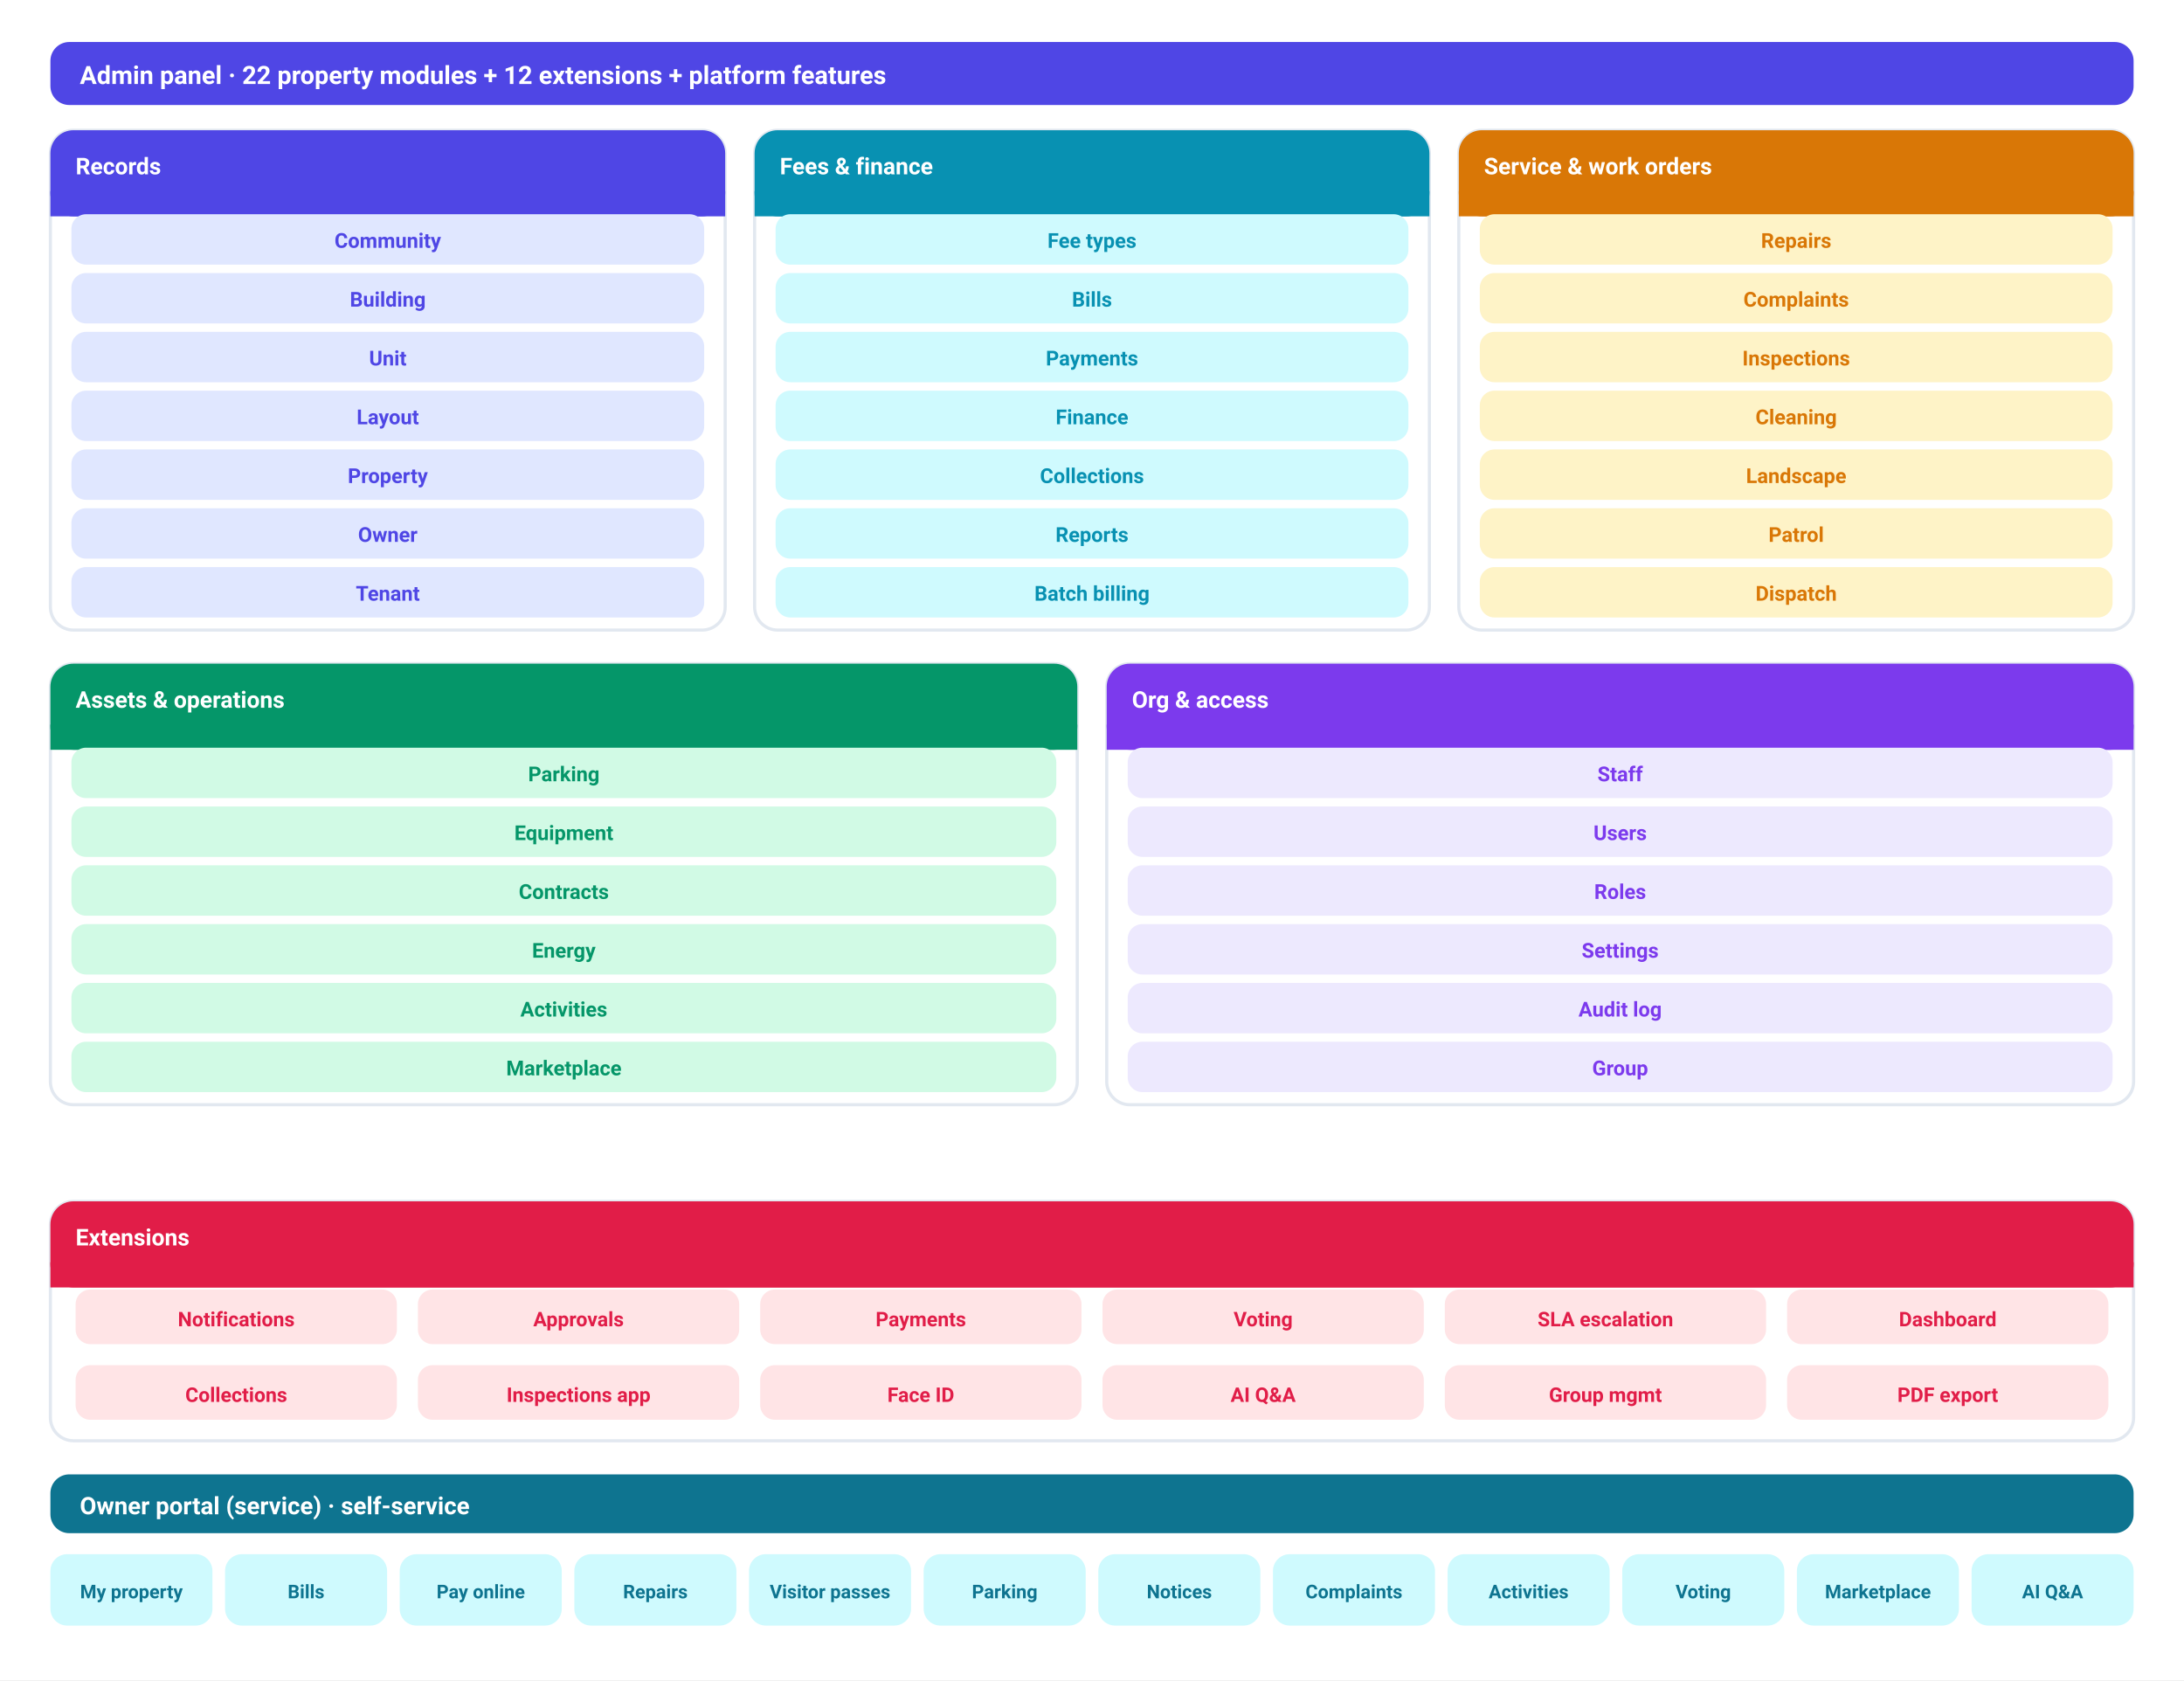
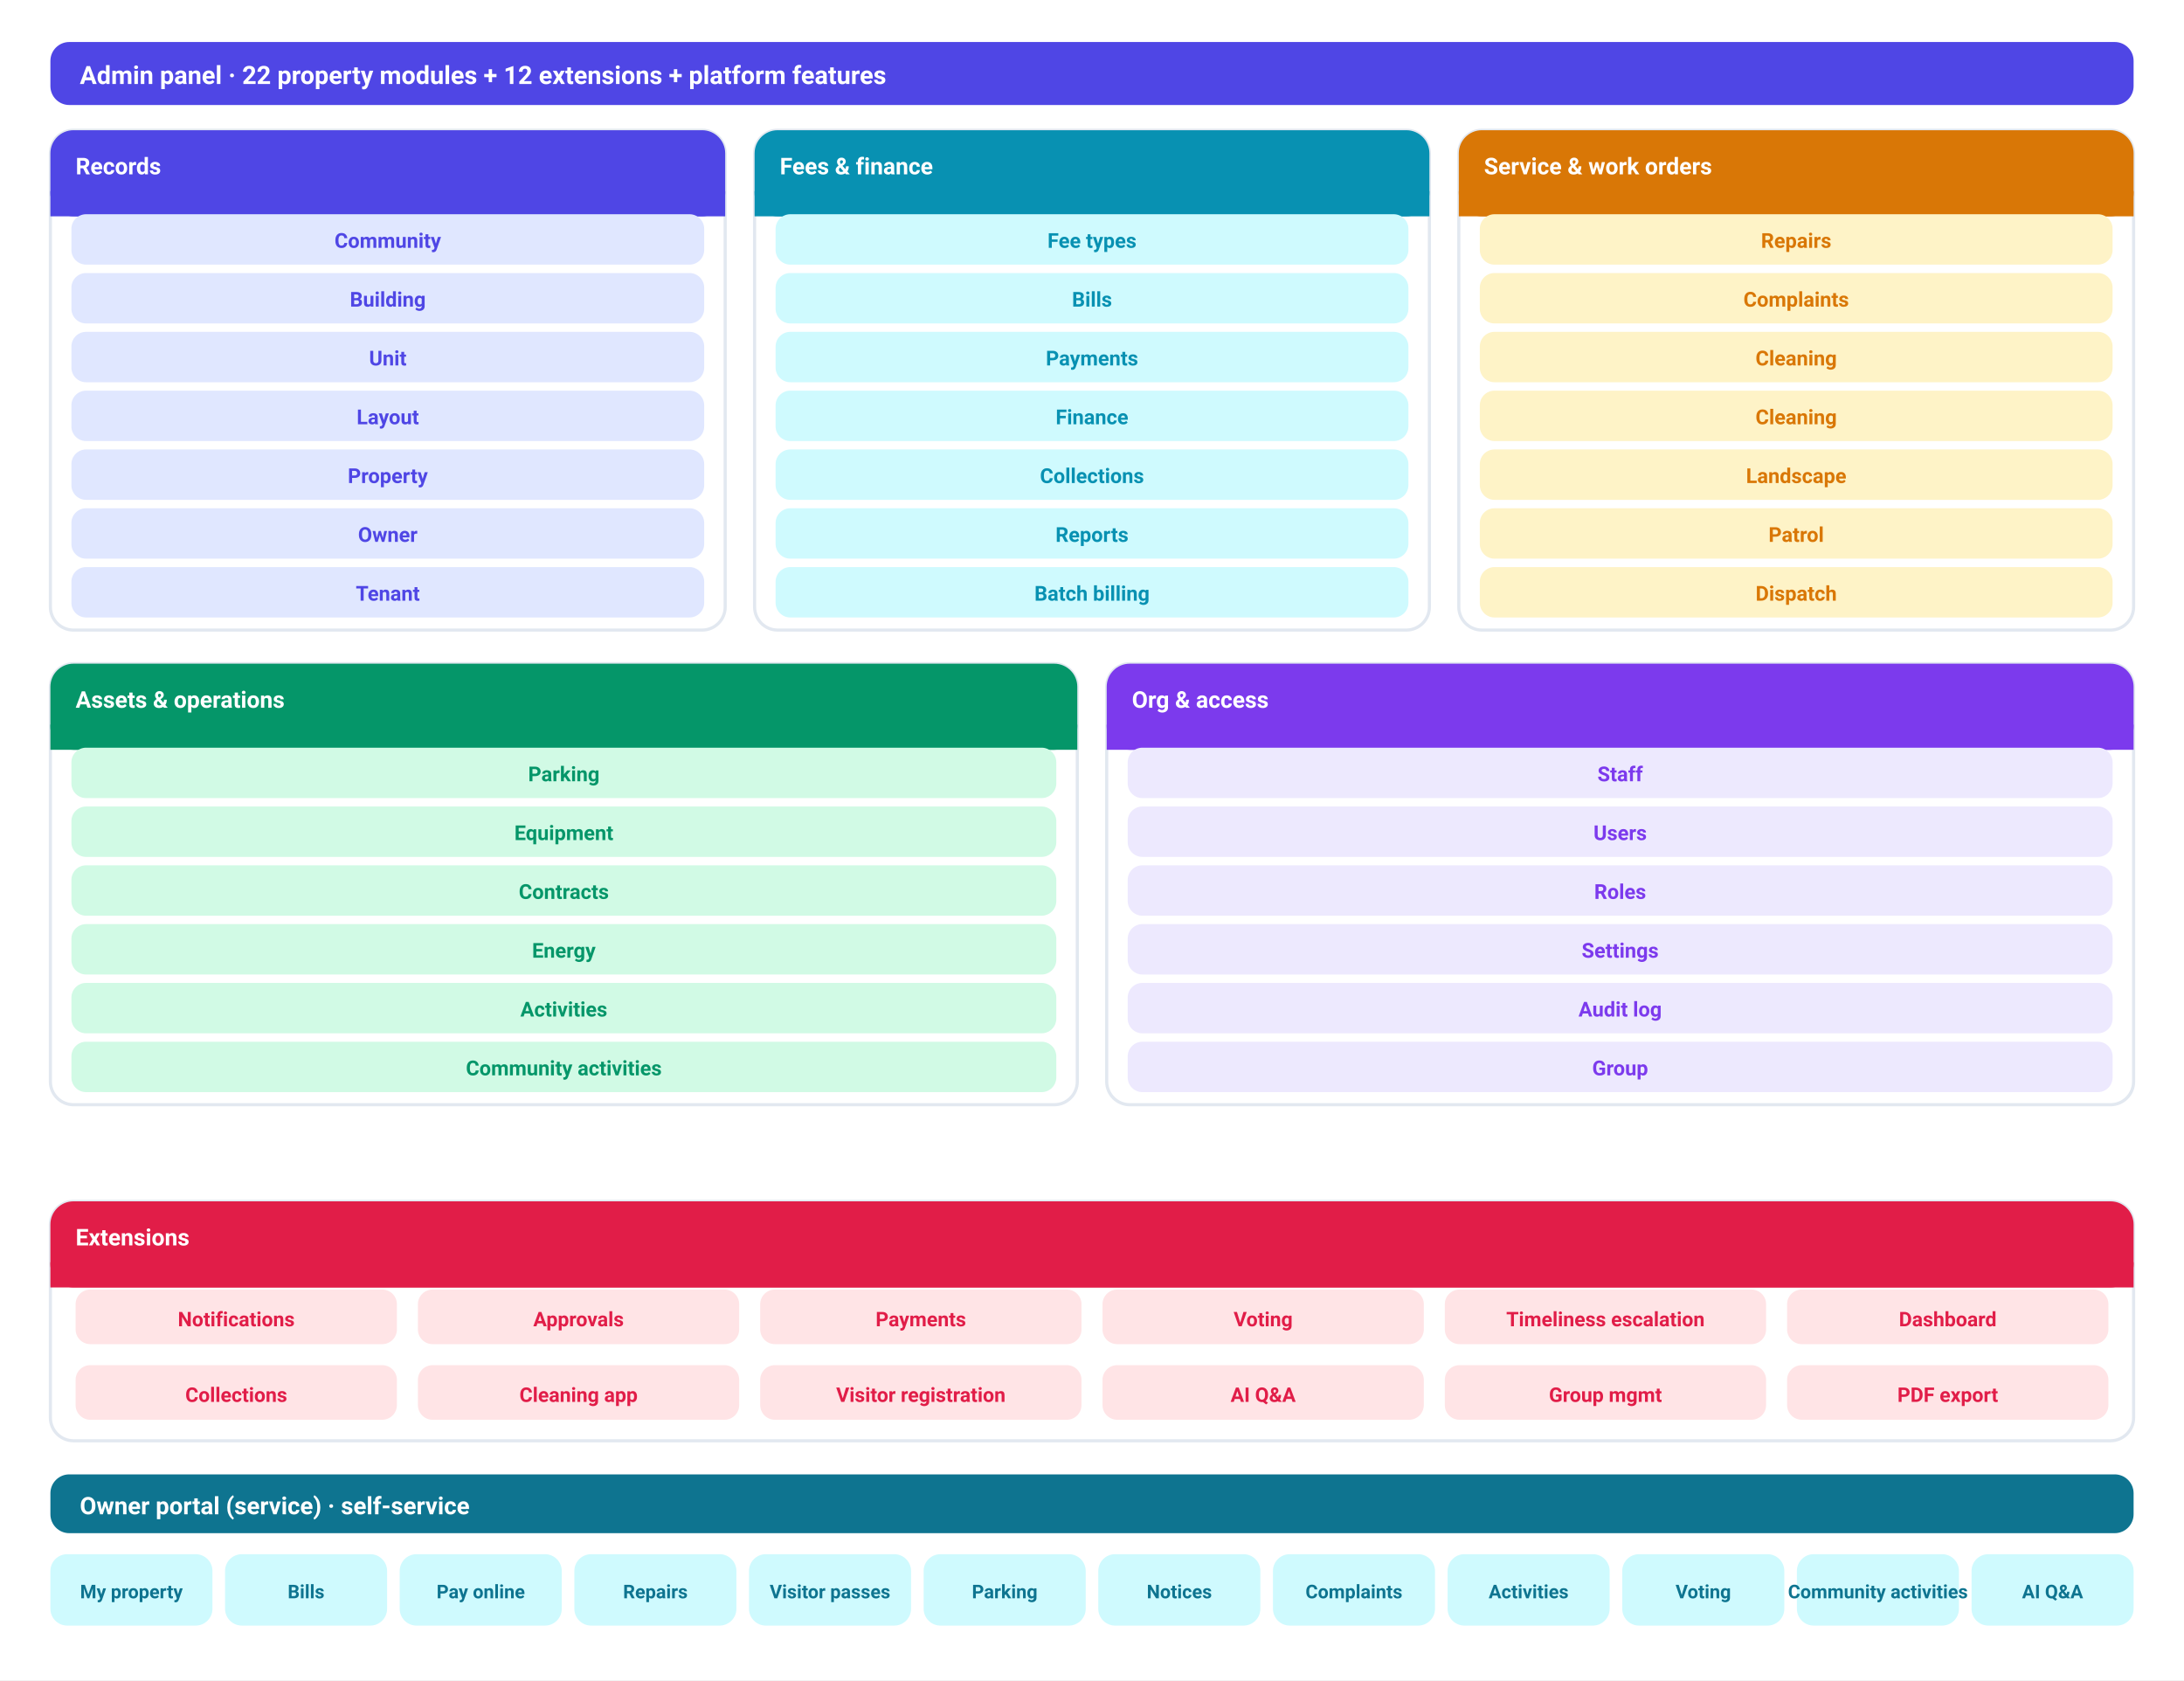
<svg xmlns="http://www.w3.org/2000/svg" viewBox="0 0 1040 800" width="1040" height="800" role="img">
  <defs>
    <marker id="arrow" viewBox="0 0 10 10" refX="9" refY="5" markerWidth="6" markerHeight="6" orient="auto-start-reverse">
      <path d="M0 0L10 5L0 10z" fill="#C7D2FE" />
    </marker>
    <marker id="arroww" viewBox="0 0 10 10" refX="9" refY="5" markerWidth="5.5" markerHeight="5.5" orient="auto-start-reverse">
      <path d="M0 0L10 5L0 10z" fill="#FFFFFF" />
    </marker>
  </defs>
  <rect width="1040" height="800" fill="#FFFFFF" />
  <rect x="24" y="20" width="992" height="30" rx="9" fill="#4F46E5" />
  <text x="38" y="40" font-family="system-ui,-apple-system,'Segoe UI',Roboto,'Helvetica Neue',Arial,'Noto Sans',sans-serif" font-size="12" fill="#FFFFFF" text-anchor="start" font-weight="700">Admin panel · 22 property modules + 12 extensions + platform features</text>
  <rect x="24" y="62" width="321.333" height="238" rx="11" fill="#FFFFFF" stroke="#E2E8F0" stroke-width="1.5" />
  <rect x="24" y="62" width="321.333" height="41" rx="11" fill="#4F46E5" />
  <rect x="24" y="91" width="321.333" height="12" rx="0" fill="#4F46E5" />
  <text x="36" y="83" font-family="system-ui,-apple-system,'Segoe UI',Roboto,'Helvetica Neue',Arial,'Noto Sans',sans-serif" font-size="11" fill="#FFFFFF" text-anchor="start" font-weight="700">Records</text>
  <rect x="34" y="102" width="301.333" height="24" rx="7" fill="#E0E7FF" />
  <text x="184.667" y="118" font-family="system-ui,-apple-system,'Segoe UI',Roboto,'Helvetica Neue',Arial,'Noto Sans',sans-serif" font-size="9.8" fill="#4F46E5" text-anchor="middle" font-weight="600">Community</text>
  <rect x="34" y="130" width="301.333" height="24" rx="7" fill="#E0E7FF" />
  <text x="184.667" y="146" font-family="system-ui,-apple-system,'Segoe UI',Roboto,'Helvetica Neue',Arial,'Noto Sans',sans-serif" font-size="9.8" fill="#4F46E5" text-anchor="middle" font-weight="600">Building</text>
  <rect x="34" y="158" width="301.333" height="24" rx="7" fill="#E0E7FF" />
  <text x="184.667" y="174" font-family="system-ui,-apple-system,'Segoe UI',Roboto,'Helvetica Neue',Arial,'Noto Sans',sans-serif" font-size="9.8" fill="#4F46E5" text-anchor="middle" font-weight="600">Unit</text>
  <rect x="34" y="186" width="301.333" height="24" rx="7" fill="#E0E7FF" />
  <text x="184.667" y="202" font-family="system-ui,-apple-system,'Segoe UI',Roboto,'Helvetica Neue',Arial,'Noto Sans',sans-serif" font-size="9.8" fill="#4F46E5" text-anchor="middle" font-weight="600">Layout</text>
  <rect x="34" y="214" width="301.333" height="24" rx="7" fill="#E0E7FF" />
  <text x="184.667" y="230" font-family="system-ui,-apple-system,'Segoe UI',Roboto,'Helvetica Neue',Arial,'Noto Sans',sans-serif" font-size="9.8" fill="#4F46E5" text-anchor="middle" font-weight="600">Property</text>
  <rect x="34" y="242" width="301.333" height="24" rx="7" fill="#E0E7FF" />
  <text x="184.667" y="258" font-family="system-ui,-apple-system,'Segoe UI',Roboto,'Helvetica Neue',Arial,'Noto Sans',sans-serif" font-size="9.8" fill="#4F46E5" text-anchor="middle" font-weight="600">Owner</text>
  <rect x="34" y="270" width="301.333" height="24" rx="7" fill="#E0E7FF" />
  <text x="184.667" y="286" font-family="system-ui,-apple-system,'Segoe UI',Roboto,'Helvetica Neue',Arial,'Noto Sans',sans-serif" font-size="9.8" fill="#4F46E5" text-anchor="middle" font-weight="600">Tenant</text>
  <rect x="359.333" y="62" width="321.333" height="238" rx="11" fill="#FFFFFF" stroke="#E2E8F0" stroke-width="1.5" />
  <rect x="359.333" y="62" width="321.333" height="41" rx="11" fill="#0891B2" />
  <rect x="359.333" y="91" width="321.333" height="12" rx="0" fill="#0891B2" />
  <text x="371.333" y="83" font-family="system-ui,-apple-system,'Segoe UI',Roboto,'Helvetica Neue',Arial,'Noto Sans',sans-serif" font-size="11" fill="#FFFFFF" text-anchor="start" font-weight="700">Fees &amp; finance</text>
  <rect x="369.333" y="102" width="301.333" height="24" rx="7" fill="#CFFAFE" />
  <text x="520.0" y="118" font-family="system-ui,-apple-system,'Segoe UI',Roboto,'Helvetica Neue',Arial,'Noto Sans',sans-serif" font-size="9.8" fill="#0891B2" text-anchor="middle" font-weight="600">Fee types</text>
  <rect x="369.333" y="130" width="301.333" height="24" rx="7" fill="#CFFAFE" />
  <text x="520.0" y="146" font-family="system-ui,-apple-system,'Segoe UI',Roboto,'Helvetica Neue',Arial,'Noto Sans',sans-serif" font-size="9.8" fill="#0891B2" text-anchor="middle" font-weight="600">Bills</text>
  <rect x="369.333" y="158" width="301.333" height="24" rx="7" fill="#CFFAFE" />
  <text x="520.0" y="174" font-family="system-ui,-apple-system,'Segoe UI',Roboto,'Helvetica Neue',Arial,'Noto Sans',sans-serif" font-size="9.8" fill="#0891B2" text-anchor="middle" font-weight="600">Payments</text>
  <rect x="369.333" y="186" width="301.333" height="24" rx="7" fill="#CFFAFE" />
  <text x="520.0" y="202" font-family="system-ui,-apple-system,'Segoe UI',Roboto,'Helvetica Neue',Arial,'Noto Sans',sans-serif" font-size="9.8" fill="#0891B2" text-anchor="middle" font-weight="600">Finance</text>
  <rect x="369.333" y="214" width="301.333" height="24" rx="7" fill="#CFFAFE" />
  <text x="520.0" y="230" font-family="system-ui,-apple-system,'Segoe UI',Roboto,'Helvetica Neue',Arial,'Noto Sans',sans-serif" font-size="9.8" fill="#0891B2" text-anchor="middle" font-weight="600">Collections</text>
  <rect x="369.333" y="242" width="301.333" height="24" rx="7" fill="#CFFAFE" />
  <text x="520.0" y="258" font-family="system-ui,-apple-system,'Segoe UI',Roboto,'Helvetica Neue',Arial,'Noto Sans',sans-serif" font-size="9.8" fill="#0891B2" text-anchor="middle" font-weight="600">Reports</text>
  <rect x="369.333" y="270" width="301.333" height="24" rx="7" fill="#CFFAFE" />
  <text x="520.0" y="286" font-family="system-ui,-apple-system,'Segoe UI',Roboto,'Helvetica Neue',Arial,'Noto Sans',sans-serif" font-size="9.8" fill="#0891B2" text-anchor="middle" font-weight="600">Batch billing</text>
  <rect x="694.667" y="62" width="321.333" height="238" rx="11" fill="#FFFFFF" stroke="#E2E8F0" stroke-width="1.5" />
  <rect x="694.667" y="62" width="321.333" height="41" rx="11" fill="#D97706" />
  <rect x="694.667" y="91" width="321.333" height="12" rx="0" fill="#D97706" />
  <text x="706.667" y="83" font-family="system-ui,-apple-system,'Segoe UI',Roboto,'Helvetica Neue',Arial,'Noto Sans',sans-serif" font-size="11" fill="#FFFFFF" text-anchor="start" font-weight="700">Service &amp; work orders</text>
  <rect x="704.667" y="102" width="301.333" height="24" rx="7" fill="#FEF3C7" />
  <text x="855.333" y="118" font-family="system-ui,-apple-system,'Segoe UI',Roboto,'Helvetica Neue',Arial,'Noto Sans',sans-serif" font-size="9.8" fill="#D97706" text-anchor="middle" font-weight="600">Repairs</text>
  <rect x="704.667" y="130" width="301.333" height="24" rx="7" fill="#FEF3C7" />
  <text x="855.333" y="146" font-family="system-ui,-apple-system,'Segoe UI',Roboto,'Helvetica Neue',Arial,'Noto Sans',sans-serif" font-size="9.8" fill="#D97706" text-anchor="middle" font-weight="600">Complaints</text>
  <rect x="704.667" y="158" width="301.333" height="24" rx="7" fill="#FEF3C7" />
-   <text x="855.333" y="174" font-family="system-ui,-apple-system,'Segoe UI',Roboto,'Helvetica Neue',Arial,'Noto Sans',sans-serif" font-size="9.8" fill="#D97706" text-anchor="middle" font-weight="600">Inspections</text>
+   <text x="855.333" y="174" font-family="system-ui,-apple-system,'Segoe UI',Roboto,'Helvetica Neue',Arial,'Noto Sans',sans-serif" font-size="9.8" fill="#D97706" text-anchor="middle" font-weight="600">Cleaning</text>
  <rect x="704.667" y="186" width="301.333" height="24" rx="7" fill="#FEF3C7" />
  <text x="855.333" y="202" font-family="system-ui,-apple-system,'Segoe UI',Roboto,'Helvetica Neue',Arial,'Noto Sans',sans-serif" font-size="9.8" fill="#D97706" text-anchor="middle" font-weight="600">Cleaning</text>
  <rect x="704.667" y="214" width="301.333" height="24" rx="7" fill="#FEF3C7" />
  <text x="855.333" y="230" font-family="system-ui,-apple-system,'Segoe UI',Roboto,'Helvetica Neue',Arial,'Noto Sans',sans-serif" font-size="9.8" fill="#D97706" text-anchor="middle" font-weight="600">Landscape</text>
  <rect x="704.667" y="242" width="301.333" height="24" rx="7" fill="#FEF3C7" />
  <text x="855.333" y="258" font-family="system-ui,-apple-system,'Segoe UI',Roboto,'Helvetica Neue',Arial,'Noto Sans',sans-serif" font-size="9.8" fill="#D97706" text-anchor="middle" font-weight="600">Patrol</text>
  <rect x="704.667" y="270" width="301.333" height="24" rx="7" fill="#FEF3C7" />
  <text x="855.333" y="286" font-family="system-ui,-apple-system,'Segoe UI',Roboto,'Helvetica Neue',Arial,'Noto Sans',sans-serif" font-size="9.8" fill="#D97706" text-anchor="middle" font-weight="600">Dispatch</text>
  <rect x="24" y="316" width="489.0" height="210" rx="11" fill="#FFFFFF" stroke="#E2E8F0" stroke-width="1.5" />
  <rect x="24" y="316" width="489.0" height="41" rx="11" fill="#059669" />
  <rect x="24" y="345" width="489.0" height="12" rx="0" fill="#059669" />
  <text x="36" y="337" font-family="system-ui,-apple-system,'Segoe UI',Roboto,'Helvetica Neue',Arial,'Noto Sans',sans-serif" font-size="11" fill="#FFFFFF" text-anchor="start" font-weight="700">Assets &amp; operations</text>
  <rect x="34" y="356" width="469.0" height="24" rx="7" fill="#D1FAE5" />
  <text x="268.5" y="372" font-family="system-ui,-apple-system,'Segoe UI',Roboto,'Helvetica Neue',Arial,'Noto Sans',sans-serif" font-size="9.8" fill="#059669" text-anchor="middle" font-weight="600">Parking</text>
  <rect x="34" y="384" width="469.0" height="24" rx="7" fill="#D1FAE5" />
  <text x="268.5" y="400" font-family="system-ui,-apple-system,'Segoe UI',Roboto,'Helvetica Neue',Arial,'Noto Sans',sans-serif" font-size="9.8" fill="#059669" text-anchor="middle" font-weight="600">Equipment</text>
  <rect x="34" y="412" width="469.0" height="24" rx="7" fill="#D1FAE5" />
  <text x="268.5" y="428" font-family="system-ui,-apple-system,'Segoe UI',Roboto,'Helvetica Neue',Arial,'Noto Sans',sans-serif" font-size="9.8" fill="#059669" text-anchor="middle" font-weight="600">Contracts</text>
  <rect x="34" y="440" width="469.0" height="24" rx="7" fill="#D1FAE5" />
  <text x="268.5" y="456" font-family="system-ui,-apple-system,'Segoe UI',Roboto,'Helvetica Neue',Arial,'Noto Sans',sans-serif" font-size="9.8" fill="#059669" text-anchor="middle" font-weight="600">Energy</text>
  <rect x="34" y="468" width="469.0" height="24" rx="7" fill="#D1FAE5" />
  <text x="268.5" y="484" font-family="system-ui,-apple-system,'Segoe UI',Roboto,'Helvetica Neue',Arial,'Noto Sans',sans-serif" font-size="9.8" fill="#059669" text-anchor="middle" font-weight="600">Activities</text>
  <rect x="34" y="496" width="469.0" height="24" rx="7" fill="#D1FAE5" />
-   <text x="268.5" y="512" font-family="system-ui,-apple-system,'Segoe UI',Roboto,'Helvetica Neue',Arial,'Noto Sans',sans-serif" font-size="9.8" fill="#059669" text-anchor="middle" font-weight="600">Marketplace</text>
+   <text x="268.5" y="512" font-family="system-ui,-apple-system,'Segoe UI',Roboto,'Helvetica Neue',Arial,'Noto Sans',sans-serif" font-size="9.8" fill="#059669" text-anchor="middle" font-weight="600">Community activities</text>
  <rect x="527.0" y="316" width="489.0" height="210" rx="11" fill="#FFFFFF" stroke="#E2E8F0" stroke-width="1.5" />
  <rect x="527.0" y="316" width="489.0" height="41" rx="11" fill="#7C3AED" />
  <rect x="527.0" y="345" width="489.0" height="12" rx="0" fill="#7C3AED" />
  <text x="539.0" y="337" font-family="system-ui,-apple-system,'Segoe UI',Roboto,'Helvetica Neue',Arial,'Noto Sans',sans-serif" font-size="11" fill="#FFFFFF" text-anchor="start" font-weight="700">Org &amp; access</text>
  <rect x="537.0" y="356" width="469.0" height="24" rx="7" fill="#EDE9FE" />
  <text x="771.5" y="372" font-family="system-ui,-apple-system,'Segoe UI',Roboto,'Helvetica Neue',Arial,'Noto Sans',sans-serif" font-size="9.8" fill="#7C3AED" text-anchor="middle" font-weight="600">Staff</text>
  <rect x="537.0" y="384" width="469.0" height="24" rx="7" fill="#EDE9FE" />
  <text x="771.5" y="400" font-family="system-ui,-apple-system,'Segoe UI',Roboto,'Helvetica Neue',Arial,'Noto Sans',sans-serif" font-size="9.8" fill="#7C3AED" text-anchor="middle" font-weight="600">Users</text>
  <rect x="537.0" y="412" width="469.0" height="24" rx="7" fill="#EDE9FE" />
  <text x="771.5" y="428" font-family="system-ui,-apple-system,'Segoe UI',Roboto,'Helvetica Neue',Arial,'Noto Sans',sans-serif" font-size="9.8" fill="#7C3AED" text-anchor="middle" font-weight="600">Roles</text>
  <rect x="537.0" y="440" width="469.0" height="24" rx="7" fill="#EDE9FE" />
  <text x="771.5" y="456" font-family="system-ui,-apple-system,'Segoe UI',Roboto,'Helvetica Neue',Arial,'Noto Sans',sans-serif" font-size="9.8" fill="#7C3AED" text-anchor="middle" font-weight="600">Settings</text>
  <rect x="537.0" y="468" width="469.0" height="24" rx="7" fill="#EDE9FE" />
  <text x="771.5" y="484" font-family="system-ui,-apple-system,'Segoe UI',Roboto,'Helvetica Neue',Arial,'Noto Sans',sans-serif" font-size="9.8" fill="#7C3AED" text-anchor="middle" font-weight="600">Audit log</text>
  <rect x="537.0" y="496" width="469.0" height="24" rx="7" fill="#EDE9FE" />
  <text x="771.5" y="512" font-family="system-ui,-apple-system,'Segoe UI',Roboto,'Helvetica Neue',Arial,'Noto Sans',sans-serif" font-size="9.8" fill="#7C3AED" text-anchor="middle" font-weight="600">Group</text>
  <rect x="24" y="572" width="992" height="114" rx="11" fill="#FFFFFF" stroke="#E2E8F0" stroke-width="1.5" />
  <rect x="24" y="572" width="992" height="41" rx="11" fill="#E11D48" />
  <rect x="24" y="601" width="992" height="12" rx="0" fill="#E11D48" />
  <text x="36" y="593" font-family="system-ui,-apple-system,'Segoe UI',Roboto,'Helvetica Neue',Arial,'Noto Sans',sans-serif" font-size="11" fill="#FFFFFF" text-anchor="start" font-weight="700">Extensions</text>
  <rect x="36.0" y="614" width="153.0" height="26" rx="7" fill="#FFE4E6" />
  <text x="112.5" y="631.5" font-family="system-ui,-apple-system,'Segoe UI',Roboto,'Helvetica Neue',Arial,'Noto Sans',sans-serif" font-size="9.6" fill="#E11D48" text-anchor="middle" font-weight="600">Notifications</text>
  <rect x="199.0" y="614" width="153.0" height="26" rx="7" fill="#FFE4E6" />
  <text x="275.5" y="631.5" font-family="system-ui,-apple-system,'Segoe UI',Roboto,'Helvetica Neue',Arial,'Noto Sans',sans-serif" font-size="9.6" fill="#E11D48" text-anchor="middle" font-weight="600">Approvals</text>
  <rect x="362.0" y="614" width="153.0" height="26" rx="7" fill="#FFE4E6" />
  <text x="438.5" y="631.5" font-family="system-ui,-apple-system,'Segoe UI',Roboto,'Helvetica Neue',Arial,'Noto Sans',sans-serif" font-size="9.6" fill="#E11D48" text-anchor="middle" font-weight="600">Payments</text>
  <rect x="525.0" y="614" width="153.0" height="26" rx="7" fill="#FFE4E6" />
  <text x="601.5" y="631.5" font-family="system-ui,-apple-system,'Segoe UI',Roboto,'Helvetica Neue',Arial,'Noto Sans',sans-serif" font-size="9.6" fill="#E11D48" text-anchor="middle" font-weight="600">Voting</text>
  <rect x="688.0" y="614" width="153.0" height="26" rx="7" fill="#FFE4E6" />
-   <text x="764.5" y="631.5" font-family="system-ui,-apple-system,'Segoe UI',Roboto,'Helvetica Neue',Arial,'Noto Sans',sans-serif" font-size="9.6" fill="#E11D48" text-anchor="middle" font-weight="600">SLA escalation</text>
+   <text x="764.5" y="631.5" font-family="system-ui,-apple-system,'Segoe UI',Roboto,'Helvetica Neue',Arial,'Noto Sans',sans-serif" font-size="9.6" fill="#E11D48" text-anchor="middle" font-weight="600">Timeliness escalation</text>
  <rect x="851.0" y="614" width="153.0" height="26" rx="7" fill="#FFE4E6" />
  <text x="927.5" y="631.5" font-family="system-ui,-apple-system,'Segoe UI',Roboto,'Helvetica Neue',Arial,'Noto Sans',sans-serif" font-size="9.6" fill="#E11D48" text-anchor="middle" font-weight="600">Dashboard</text>
  <rect x="36.0" y="650" width="153.0" height="26" rx="7" fill="#FFE4E6" />
  <text x="112.5" y="667.5" font-family="system-ui,-apple-system,'Segoe UI',Roboto,'Helvetica Neue',Arial,'Noto Sans',sans-serif" font-size="9.6" fill="#E11D48" text-anchor="middle" font-weight="600">Collections</text>
  <rect x="199.0" y="650" width="153.0" height="26" rx="7" fill="#FFE4E6" />
-   <text x="275.5" y="667.5" font-family="system-ui,-apple-system,'Segoe UI',Roboto,'Helvetica Neue',Arial,'Noto Sans',sans-serif" font-size="9.6" fill="#E11D48" text-anchor="middle" font-weight="600">Inspections app</text>
+   <text x="275.5" y="667.5" font-family="system-ui,-apple-system,'Segoe UI',Roboto,'Helvetica Neue',Arial,'Noto Sans',sans-serif" font-size="9.6" fill="#E11D48" text-anchor="middle" font-weight="600">Cleaning app</text>
  <rect x="362.0" y="650" width="153.0" height="26" rx="7" fill="#FFE4E6" />
-   <text x="438.5" y="667.5" font-family="system-ui,-apple-system,'Segoe UI',Roboto,'Helvetica Neue',Arial,'Noto Sans',sans-serif" font-size="9.6" fill="#E11D48" text-anchor="middle" font-weight="600">Face ID</text>
+   <text x="438.5" y="667.5" font-family="system-ui,-apple-system,'Segoe UI',Roboto,'Helvetica Neue',Arial,'Noto Sans',sans-serif" font-size="9.6" fill="#E11D48" text-anchor="middle" font-weight="600">Visitor registration</text>
  <rect x="525.0" y="650" width="153.0" height="26" rx="7" fill="#FFE4E6" />
  <text x="601.5" y="667.5" font-family="system-ui,-apple-system,'Segoe UI',Roboto,'Helvetica Neue',Arial,'Noto Sans',sans-serif" font-size="9.6" fill="#E11D48" text-anchor="middle" font-weight="600">AI Q&amp;A</text>
  <rect x="688.0" y="650" width="153.0" height="26" rx="7" fill="#FFE4E6" />
  <text x="764.5" y="667.5" font-family="system-ui,-apple-system,'Segoe UI',Roboto,'Helvetica Neue',Arial,'Noto Sans',sans-serif" font-size="9.6" fill="#E11D48" text-anchor="middle" font-weight="600">Group mgmt</text>
  <rect x="851.0" y="650" width="153.0" height="26" rx="7" fill="#FFE4E6" />
  <text x="927.5" y="667.5" font-family="system-ui,-apple-system,'Segoe UI',Roboto,'Helvetica Neue',Arial,'Noto Sans',sans-serif" font-size="9.6" fill="#E11D48" text-anchor="middle" font-weight="600">PDF export</text>
  <rect x="24" y="702" width="992" height="28" rx="9" fill="#0E7490" />
  <text x="38" y="721" font-family="system-ui,-apple-system,'Segoe UI',Roboto,'Helvetica Neue',Arial,'Noto Sans',sans-serif" font-size="11.5" fill="#FFFFFF" text-anchor="start" font-weight="700">Owner portal (service) · self-service</text>
  <rect x="24.0" y="740" width="77.167" height="34" rx="8" fill="#CFFAFE" />
  <text x="62.583" y="761" font-family="system-ui,-apple-system,'Segoe UI',Roboto,'Helvetica Neue',Arial,'Noto Sans',sans-serif" font-size="9" fill="#0E7490" text-anchor="middle" font-weight="600">My property</text>
  <rect x="107.167" y="740" width="77.167" height="34" rx="8" fill="#CFFAFE" />
  <text x="145.75" y="761" font-family="system-ui,-apple-system,'Segoe UI',Roboto,'Helvetica Neue',Arial,'Noto Sans',sans-serif" font-size="9" fill="#0E7490" text-anchor="middle" font-weight="600">Bills</text>
  <rect x="190.333" y="740" width="77.167" height="34" rx="8" fill="#CFFAFE" />
  <text x="228.917" y="761" font-family="system-ui,-apple-system,'Segoe UI',Roboto,'Helvetica Neue',Arial,'Noto Sans',sans-serif" font-size="9" fill="#0E7490" text-anchor="middle" font-weight="600">Pay online</text>
  <rect x="273.5" y="740" width="77.167" height="34" rx="8" fill="#CFFAFE" />
  <text x="312.083" y="761" font-family="system-ui,-apple-system,'Segoe UI',Roboto,'Helvetica Neue',Arial,'Noto Sans',sans-serif" font-size="9" fill="#0E7490" text-anchor="middle" font-weight="600">Repairs</text>
  <rect x="356.667" y="740" width="77.167" height="34" rx="8" fill="#CFFAFE" />
  <text x="395.25" y="761" font-family="system-ui,-apple-system,'Segoe UI',Roboto,'Helvetica Neue',Arial,'Noto Sans',sans-serif" font-size="9" fill="#0E7490" text-anchor="middle" font-weight="600">Visitor passes</text>
  <rect x="439.833" y="740" width="77.167" height="34" rx="8" fill="#CFFAFE" />
  <text x="478.417" y="761" font-family="system-ui,-apple-system,'Segoe UI',Roboto,'Helvetica Neue',Arial,'Noto Sans',sans-serif" font-size="9" fill="#0E7490" text-anchor="middle" font-weight="600">Parking</text>
  <rect x="523.0" y="740" width="77.167" height="34" rx="8" fill="#CFFAFE" />
  <text x="561.583" y="761" font-family="system-ui,-apple-system,'Segoe UI',Roboto,'Helvetica Neue',Arial,'Noto Sans',sans-serif" font-size="9" fill="#0E7490" text-anchor="middle" font-weight="600">Notices</text>
  <rect x="606.167" y="740" width="77.167" height="34" rx="8" fill="#CFFAFE" />
  <text x="644.75" y="761" font-family="system-ui,-apple-system,'Segoe UI',Roboto,'Helvetica Neue',Arial,'Noto Sans',sans-serif" font-size="9" fill="#0E7490" text-anchor="middle" font-weight="600">Complaints</text>
  <rect x="689.333" y="740" width="77.167" height="34" rx="8" fill="#CFFAFE" />
  <text x="727.917" y="761" font-family="system-ui,-apple-system,'Segoe UI',Roboto,'Helvetica Neue',Arial,'Noto Sans',sans-serif" font-size="9" fill="#0E7490" text-anchor="middle" font-weight="600">Activities</text>
  <rect x="772.5" y="740" width="77.167" height="34" rx="8" fill="#CFFAFE" />
  <text x="811.083" y="761" font-family="system-ui,-apple-system,'Segoe UI',Roboto,'Helvetica Neue',Arial,'Noto Sans',sans-serif" font-size="9" fill="#0E7490" text-anchor="middle" font-weight="600">Voting</text>
  <rect x="855.667" y="740" width="77.167" height="34" rx="8" fill="#CFFAFE" />
-   <text x="894.25" y="761" font-family="system-ui,-apple-system,'Segoe UI',Roboto,'Helvetica Neue',Arial,'Noto Sans',sans-serif" font-size="9" fill="#0E7490" text-anchor="middle" font-weight="600">Marketplace</text>
+   <text x="894.25" y="761" font-family="system-ui,-apple-system,'Segoe UI',Roboto,'Helvetica Neue',Arial,'Noto Sans',sans-serif" font-size="9" fill="#0E7490" text-anchor="middle" font-weight="600">Community activities</text>
  <rect x="938.833" y="740" width="77.167" height="34" rx="8" fill="#CFFAFE" />
  <text x="977.417" y="761" font-family="system-ui,-apple-system,'Segoe UI',Roboto,'Helvetica Neue',Arial,'Noto Sans',sans-serif" font-size="9" fill="#0E7490" text-anchor="middle" font-weight="600">AI Q&amp;A</text>
</svg>
